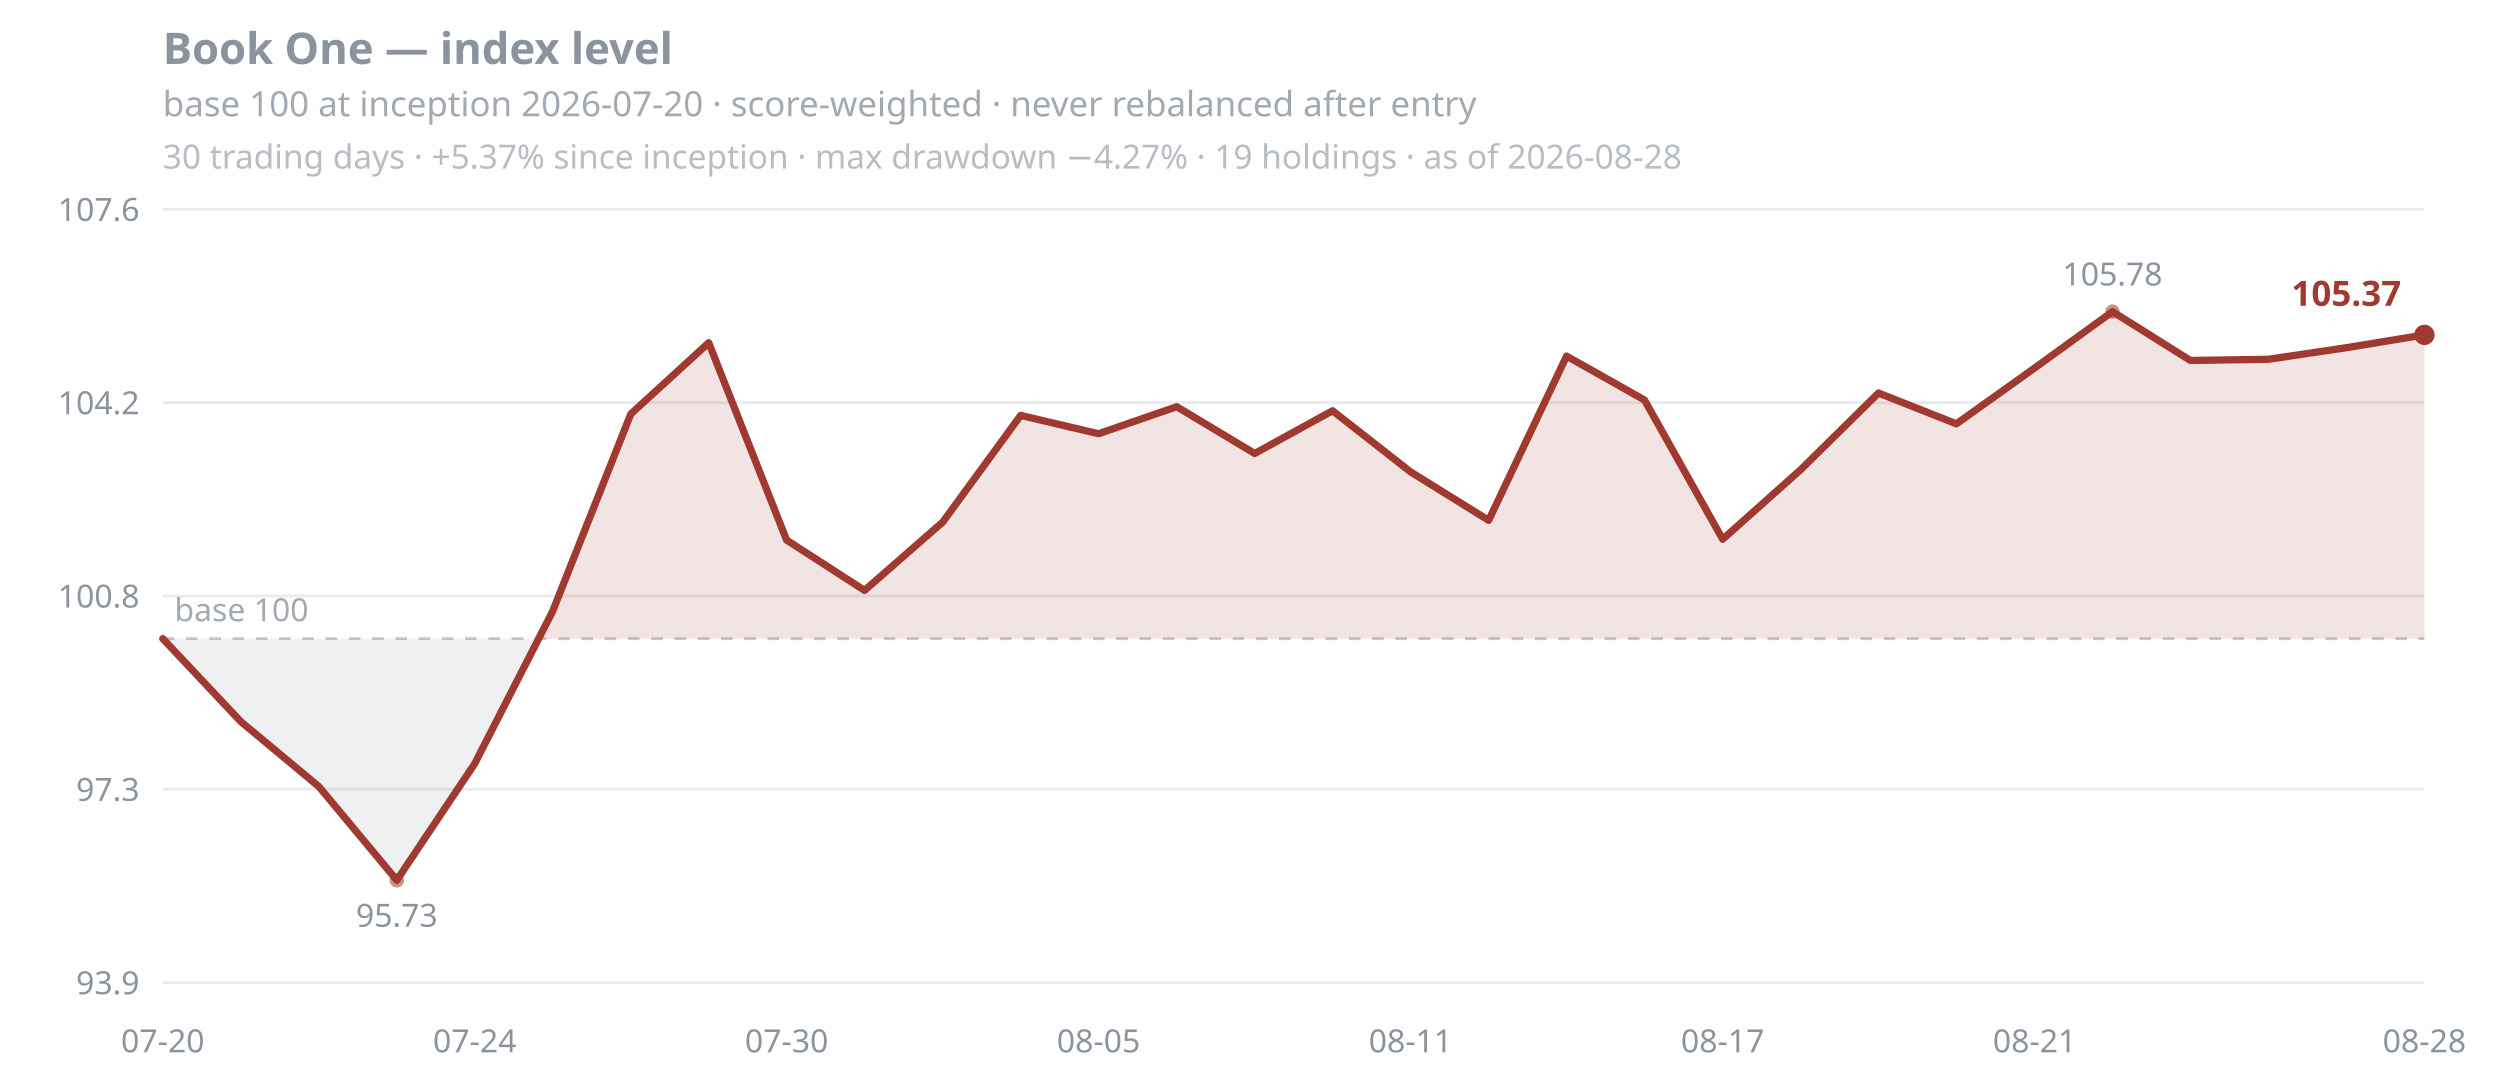
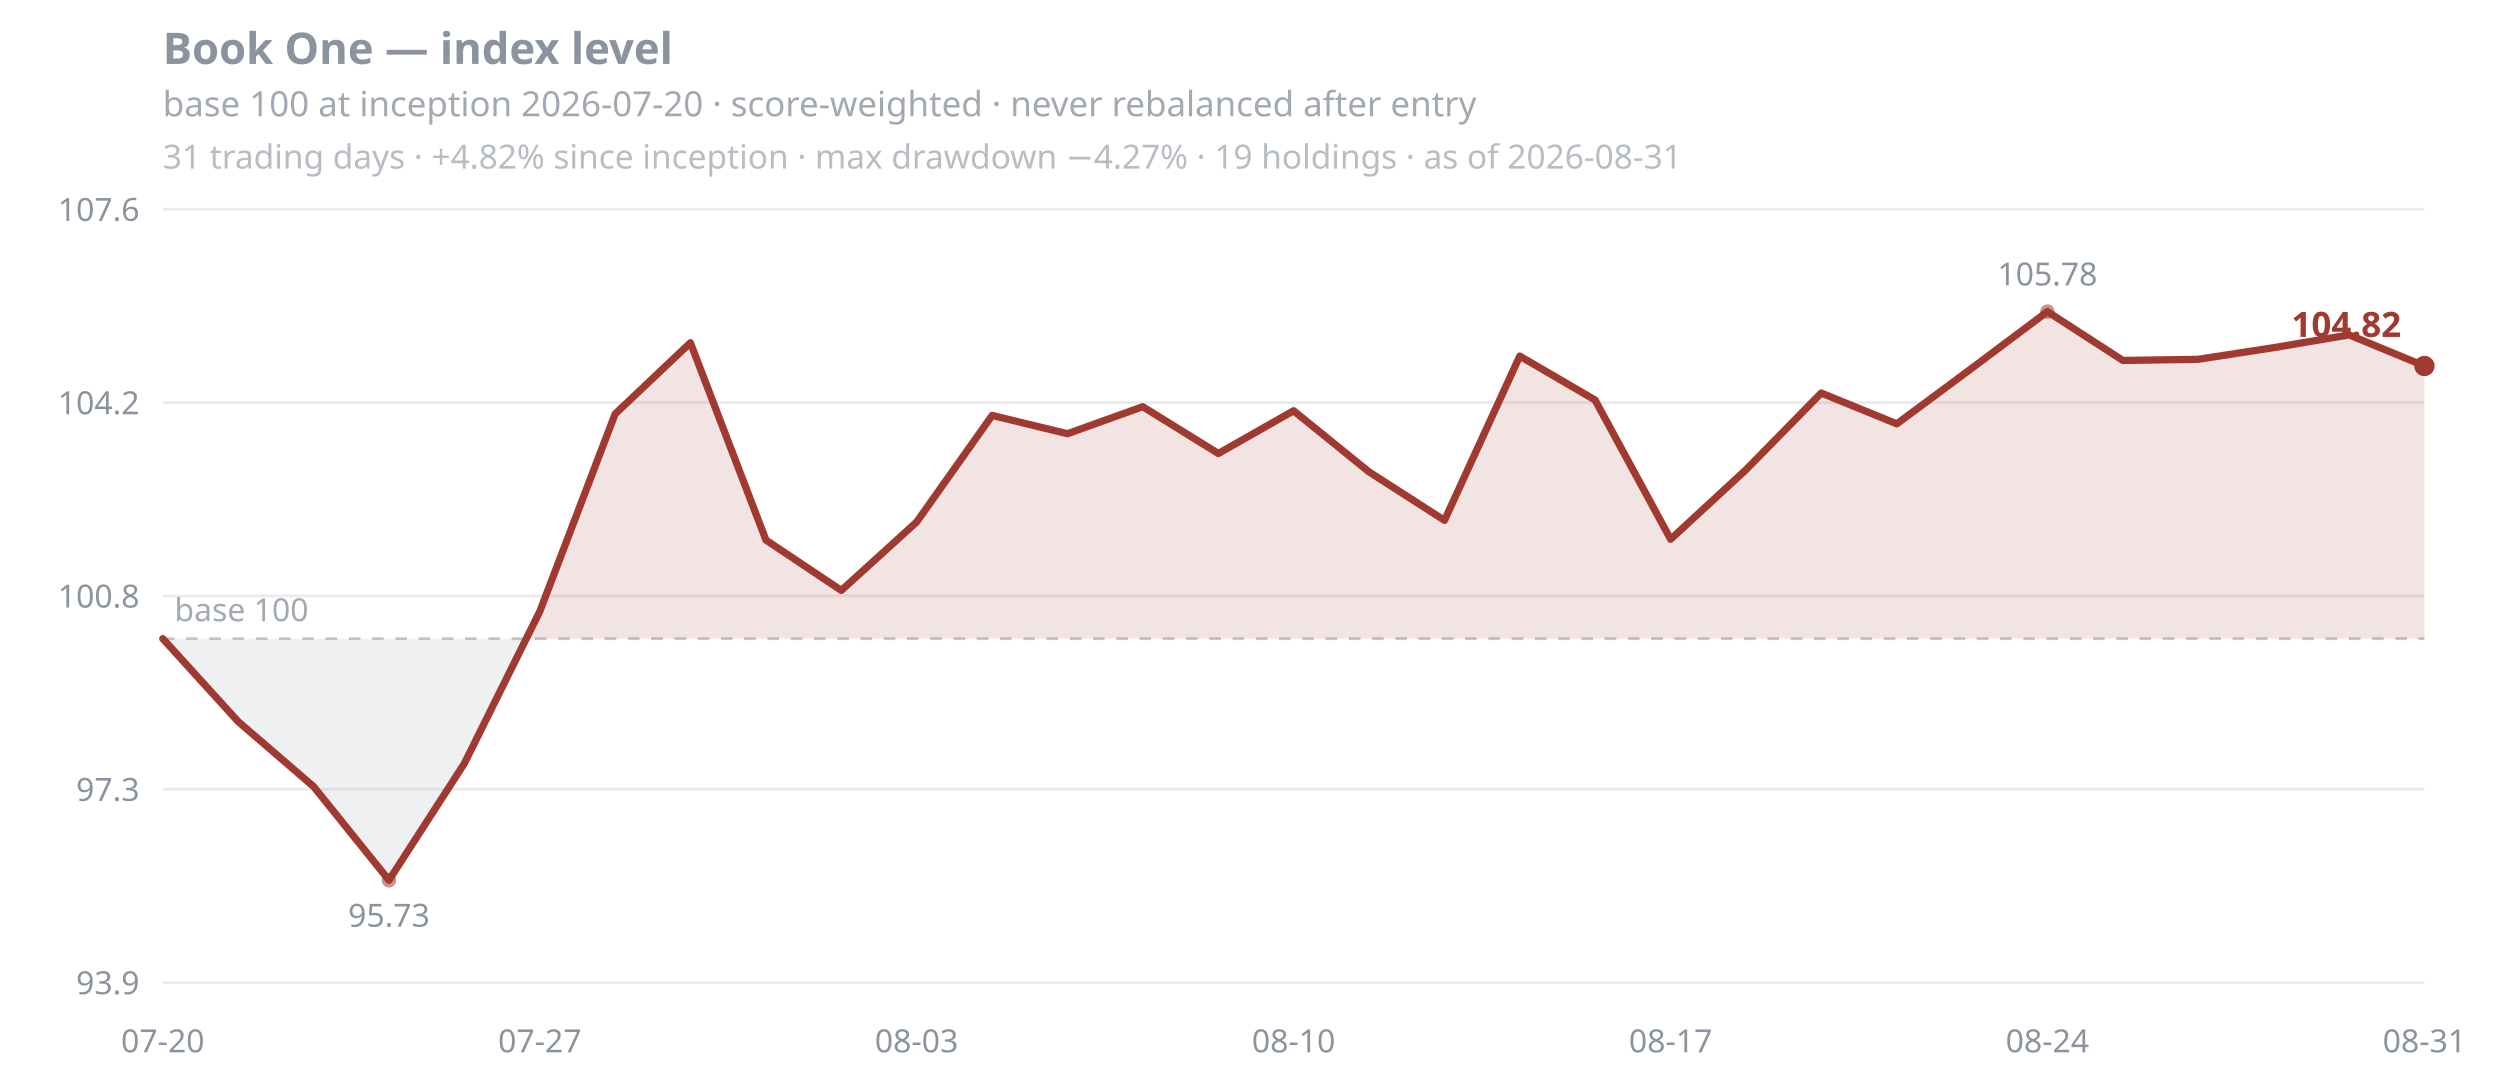
<svg xmlns="http://www.w3.org/2000/svg" viewBox="0 0 860 372" font-family="ui-sans-serif,system-ui,sans-serif">
  <text x="56" y="22" font-size="15" font-weight="600" fill="#8b949e">Book One — index level</text>
  <text x="56" y="40" font-size="12" fill="#8b949e" opacity="0.8">base 100 at inception 2026-07-20 · score-weighted · never rebalanced after entry</text>
-   <text x="56" y="58" font-size="11.5" fill="#8b949e" opacity="0.62">30 trading days · +5.37% since inception · max drawdown −4.27% · 19 holdings · as of 2026-08-28</text>
+   <text x="56" y="58" font-size="11.5" fill="#8b949e" opacity="0.62">31 trading days · +4.82% since inception · max drawdown −4.27% · 19 holdings · as of 2026-08-31</text>
  <line x1="56" y1="338.0" x2="834" y2="338.0" stroke="#8b949e" stroke-opacity="0.18" />
  <text x="48" y="342.0" font-size="11" fill="#8b949e" text-anchor="end">93.9</text>
  <line x1="56" y1="271.5" x2="834" y2="271.5" stroke="#8b949e" stroke-opacity="0.18" />
  <text x="48" y="275.5" font-size="11" fill="#8b949e" text-anchor="end">97.3</text>
  <line x1="56" y1="205.0" x2="834" y2="205.0" stroke="#8b949e" stroke-opacity="0.18" />
  <text x="48" y="209.0" font-size="11" fill="#8b949e" text-anchor="end">100.8</text>
  <line x1="56" y1="138.5" x2="834" y2="138.5" stroke="#8b949e" stroke-opacity="0.18" />
  <text x="48" y="142.5" font-size="11" fill="#8b949e" text-anchor="end">104.2</text>
  <line x1="56" y1="72.0" x2="834" y2="72.0" stroke="#8b949e" stroke-opacity="0.18" />
  <text x="48" y="76.0" font-size="11" fill="#8b949e" text-anchor="end">107.6</text>
  <line x1="56" y1="219.7" x2="834" y2="219.7" stroke="#8b949e" stroke-opacity="0.5" stroke-dasharray="4 4" />
  <text x="60" y="213.7" font-size="11" fill="#8b949e" text-anchor="start" opacity="0.8">base 100</text>
  <text x="56.0" y="362" font-size="11" fill="#8b949e" text-anchor="middle">07-20</text>
-   <text x="163.3" y="362" font-size="11" fill="#8b949e" text-anchor="middle">07-24</text>
-   <text x="270.6" y="362" font-size="11" fill="#8b949e" text-anchor="middle">07-30</text>
-   <text x="377.9" y="362" font-size="11" fill="#8b949e" text-anchor="middle">08-05</text>
-   <text x="485.2" y="362" font-size="11" fill="#8b949e" text-anchor="middle">08-11</text>
-   <text x="592.6" y="362" font-size="11" fill="#8b949e" text-anchor="middle">08-17</text>
-   <text x="699.9" y="362" font-size="11" fill="#8b949e" text-anchor="middle">08-21</text>
-   <text x="834.0" y="362" font-size="11" fill="#8b949e" text-anchor="middle">08-28</text>
+   <text x="185.7" y="362" font-size="11" fill="#8b949e" text-anchor="middle">07-27</text>
+   <text x="315.3" y="362" font-size="11" fill="#8b949e" text-anchor="middle">08-03</text>
+   <text x="445.0" y="362" font-size="11" fill="#8b949e" text-anchor="middle">08-10</text>
+   <text x="574.7" y="362" font-size="11" fill="#8b949e" text-anchor="middle">08-17</text>
+   <text x="704.3" y="362" font-size="11" fill="#8b949e" text-anchor="middle">08-24</text>
+   <text x="834.0" y="362" font-size="11" fill="#8b949e" text-anchor="middle">08-31</text>
  <defs>
    <clipPath id="above">
      <rect x="56" y="72" width="778" height="147.7" />
    </clipPath>
    <clipPath id="below">
      <rect x="56" y="219.7" width="778" height="118.3" />
    </clipPath>
  </defs>
-   <polygon points="56.0,219.7 56.0,219.7 82.8,248.2 109.7,270.6 136.5,302.8 163.3,262.7 190.1,210.3 217.0,142.4 243.8,117.9 270.6,185.8 297.4,203.1 324.3,179.6 351.1,142.9 377.9,149.2 404.8,139.9 431.6,156.0 458.4,141.3 485.2,162.3 512.1,179.0 538.9,122.5 565.7,137.6 592.6,185.5 619.4,161.6 646.2,135.2 673.0,145.8 699.9,126.6 726.7,107.2 753.5,124.0 780.3,123.6 807.2,119.6 834.0,115.2 834.0,219.7" fill="#a0392f" fill-opacity="0.14" clip-path="url(#above)" />
-   <polygon points="56.0,219.7 56.0,219.7 82.8,248.2 109.7,270.6 136.5,302.8 163.3,262.7 190.1,210.3 217.0,142.4 243.8,117.9 270.6,185.8 297.4,203.1 324.3,179.6 351.1,142.9 377.9,149.2 404.8,139.9 431.6,156.0 458.4,141.3 485.2,162.3 512.1,179.0 538.9,122.5 565.7,137.6 592.6,185.5 619.4,161.6 646.2,135.2 673.0,145.8 699.9,126.6 726.7,107.2 753.5,124.0 780.3,123.6 807.2,119.6 834.0,115.2 834.0,219.7" fill="#8b949e" fill-opacity="0.14" clip-path="url(#below)" />
-   <polyline points="56.0,219.7 82.8,248.2 109.7,270.6 136.5,302.8 163.3,262.7 190.1,210.3 217.0,142.4 243.8,117.9 270.6,185.8 297.4,203.1 324.3,179.6 351.1,142.9 377.9,149.2 404.8,139.9 431.6,156.0 458.4,141.3 485.2,162.3 512.1,179.0 538.9,122.5 565.7,137.6 592.6,185.5 619.4,161.6 646.2,135.2 673.0,145.8 699.9,126.6 726.7,107.2 753.5,124.0 780.3,123.6 807.2,119.6 834.0,115.2" fill="none" stroke="#a0392f" stroke-width="2.5" stroke-linejoin="round" stroke-linecap="round" />
-   <circle cx="136.5" cy="302.8" r="2.5" fill="#a0392f" fill-opacity="0.55" />
-   <text x="136.5" y="318.8" font-size="11" fill="#8b949e" text-anchor="middle">95.73</text>
-   <circle cx="726.7" cy="107.2" r="2.5" fill="#a0392f" fill-opacity="0.55" />
-   <text x="726.7" y="98.2" font-size="11" fill="#8b949e" text-anchor="middle">105.78</text>
-   <circle cx="834.0" cy="115.2" r="3.5" fill="#a0392f" />
-   <text x="826.0" y="105.2" font-size="12" font-weight="600" fill="#a0392f" text-anchor="end">105.37</text>
+   <polygon points="56.0,219.7 56.0,219.7 81.9,248.2 107.9,270.6 133.8,302.8 159.7,262.7 185.7,210.3 211.6,142.4 237.5,117.9 263.5,185.8 289.4,203.1 315.3,179.6 341.3,142.9 367.2,149.2 393.1,139.9 419.1,156.0 445.0,141.3 470.9,162.3 496.9,179.0 522.8,122.5 548.7,137.6 574.7,185.5 600.6,161.6 626.5,135.2 652.5,145.8 678.4,126.6 704.3,107.2 730.3,124.0 756.2,123.6 782.1,119.6 808.1,115.2 834.0,125.9 834.0,219.7" fill="#a0392f" fill-opacity="0.14" clip-path="url(#above)" />
+   <polygon points="56.0,219.7 56.0,219.7 81.9,248.2 107.9,270.6 133.8,302.8 159.7,262.7 185.7,210.3 211.6,142.4 237.5,117.9 263.5,185.8 289.4,203.1 315.3,179.6 341.3,142.9 367.2,149.2 393.1,139.9 419.1,156.0 445.0,141.3 470.9,162.3 496.9,179.0 522.8,122.5 548.7,137.6 574.7,185.5 600.6,161.6 626.5,135.2 652.5,145.8 678.4,126.6 704.3,107.2 730.3,124.0 756.2,123.6 782.1,119.6 808.1,115.2 834.0,125.9 834.0,219.7" fill="#8b949e" fill-opacity="0.14" clip-path="url(#below)" />
+   <polyline points="56.0,219.7 81.9,248.2 107.9,270.6 133.8,302.8 159.7,262.7 185.7,210.3 211.6,142.4 237.5,117.9 263.5,185.8 289.4,203.1 315.3,179.6 341.3,142.9 367.2,149.2 393.1,139.9 419.1,156.0 445.0,141.3 470.9,162.3 496.9,179.0 522.8,122.5 548.7,137.6 574.7,185.5 600.6,161.6 626.5,135.2 652.5,145.8 678.4,126.6 704.3,107.2 730.3,124.0 756.2,123.6 782.1,119.6 808.1,115.2 834.0,125.9" fill="none" stroke="#a0392f" stroke-width="2.5" stroke-linejoin="round" stroke-linecap="round" />
+   <circle cx="133.8" cy="302.8" r="2.5" fill="#a0392f" fill-opacity="0.55" />
+   <text x="133.8" y="318.8" font-size="11" fill="#8b949e" text-anchor="middle">95.73</text>
+   <circle cx="704.3" cy="107.2" r="2.5" fill="#a0392f" fill-opacity="0.55" />
+   <text x="704.3" y="98.2" font-size="11" fill="#8b949e" text-anchor="middle">105.78</text>
+   <circle cx="834.0" cy="125.9" r="3.5" fill="#a0392f" />
+   <text x="826.0" y="115.9" font-size="12" font-weight="600" fill="#a0392f" text-anchor="end">104.82</text>
</svg>
